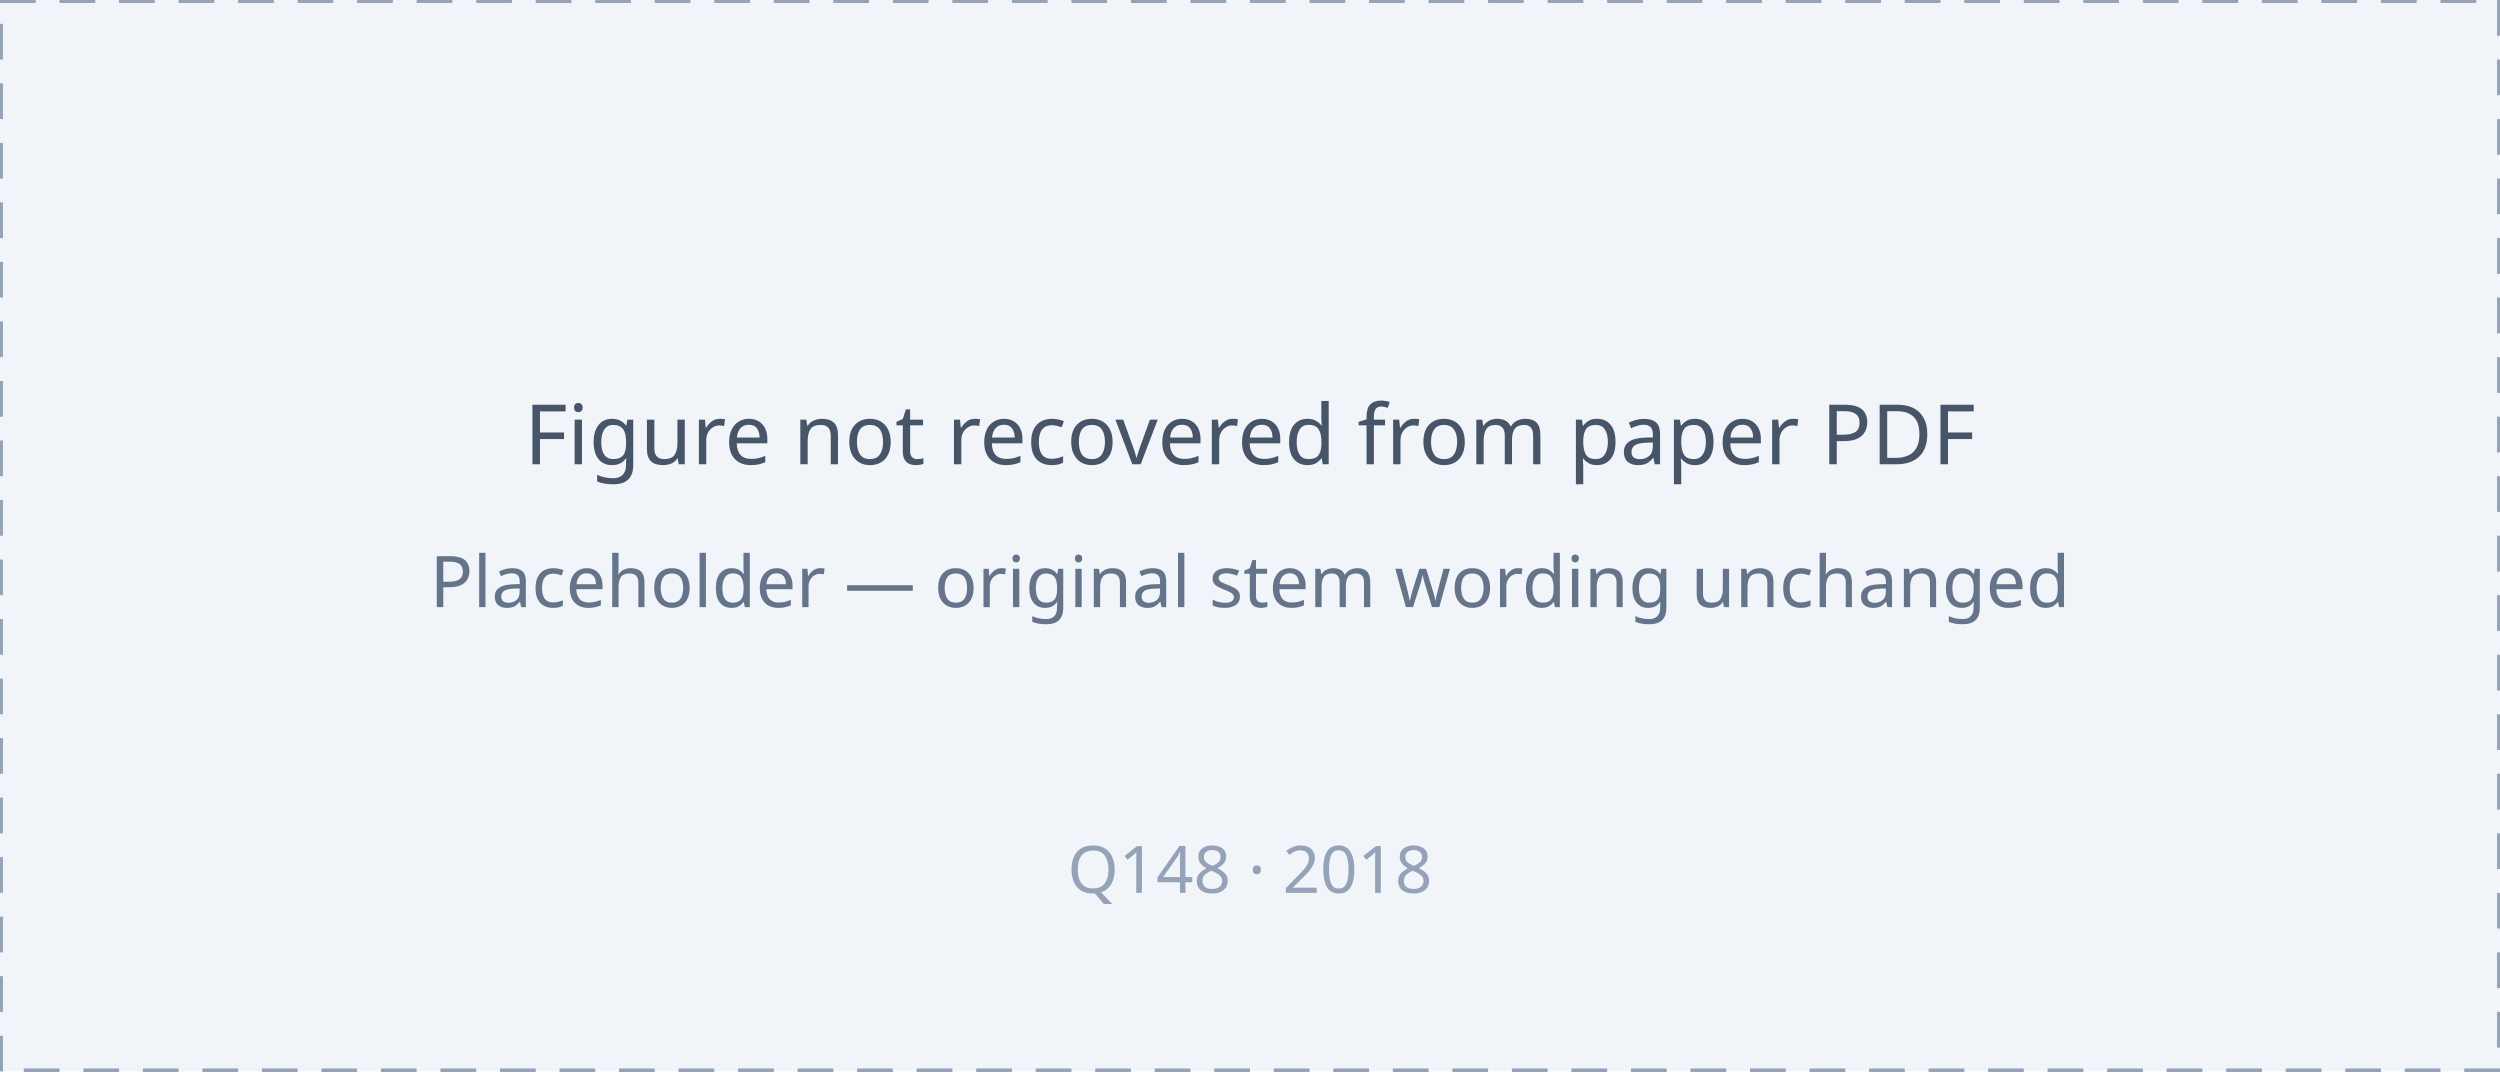
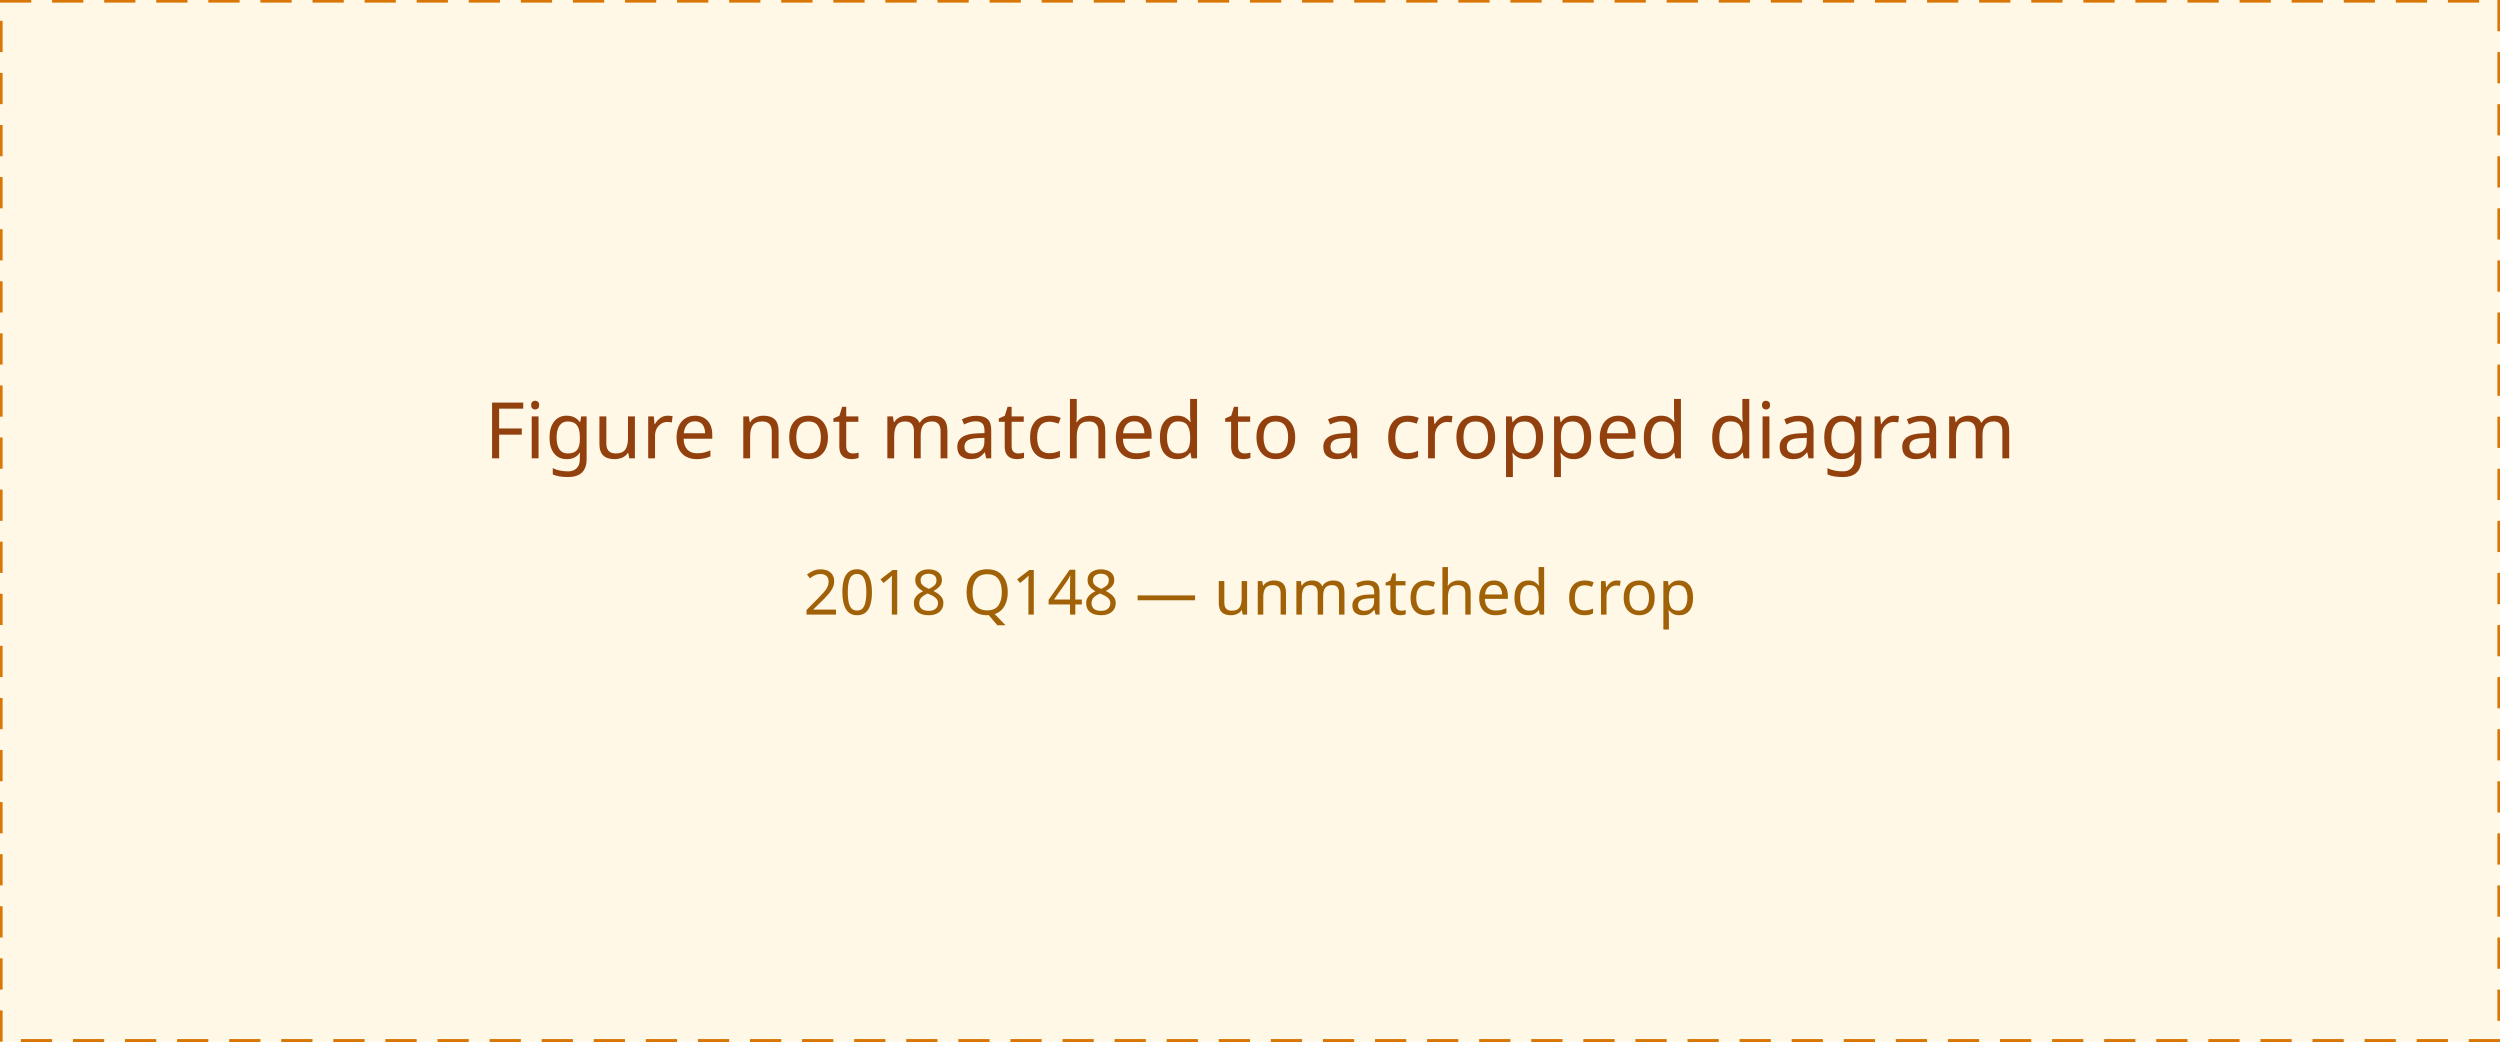
- <svg xmlns="http://www.w3.org/2000/svg" viewBox="0 0 420 180" role="img">
-   <rect width="420" height="180" fill="#f1f5f9" stroke="#94a3b8" stroke-dasharray="6 4" />
-   <text x="210" y="78" text-anchor="middle" font-family="sans-serif" font-size="14" fill="#475569">Figure not recovered from paper PDF</text>
-   <text x="210" y="102" text-anchor="middle" font-family="sans-serif" font-size="12" fill="#64748b">Placeholder — original stem wording unchanged</text>
-   <text x="210" y="150" text-anchor="middle" font-family="sans-serif" font-size="11" fill="#94a3b8">Q148 · 2018</text>
+ <svg xmlns="http://www.w3.org/2000/svg" viewBox="0 0 480 200" role="img">
+   <rect width="480" height="200" fill="#fff8e6" stroke="#d97706" stroke-dasharray="6 4" />
+   <text x="240" y="88" text-anchor="middle" font-family="sans-serif" font-size="15" fill="#92400e">Figure not matched to a cropped diagram</text>
+   <text x="240" y="118" text-anchor="middle" font-family="sans-serif" font-size="12" fill="#a16207">2018 Q148 — unmatched crop</text>
</svg>
